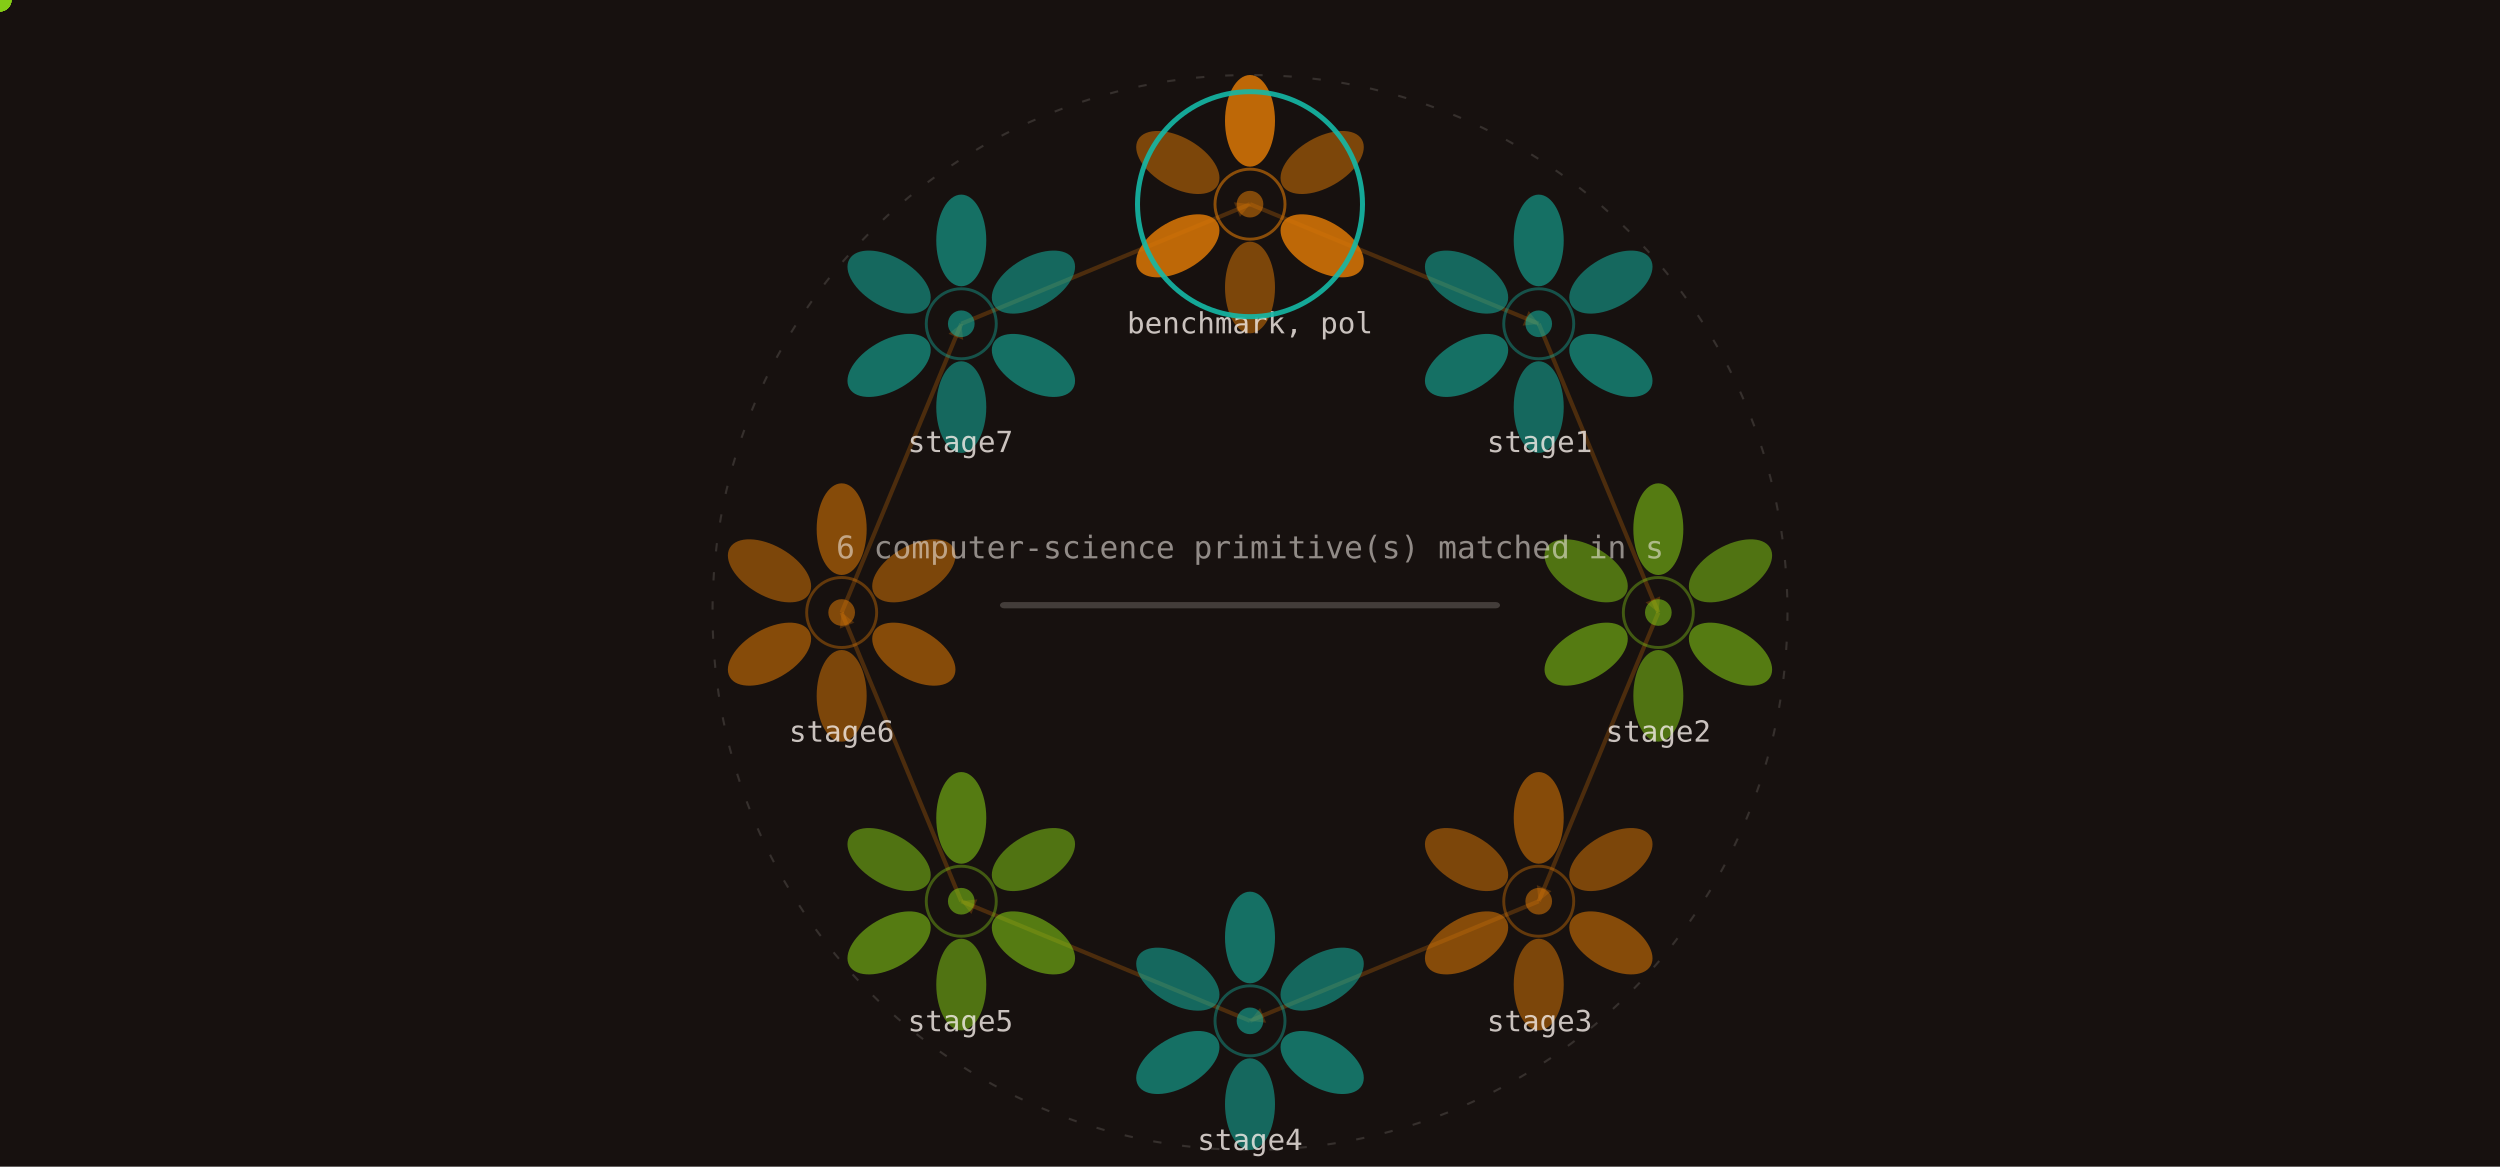
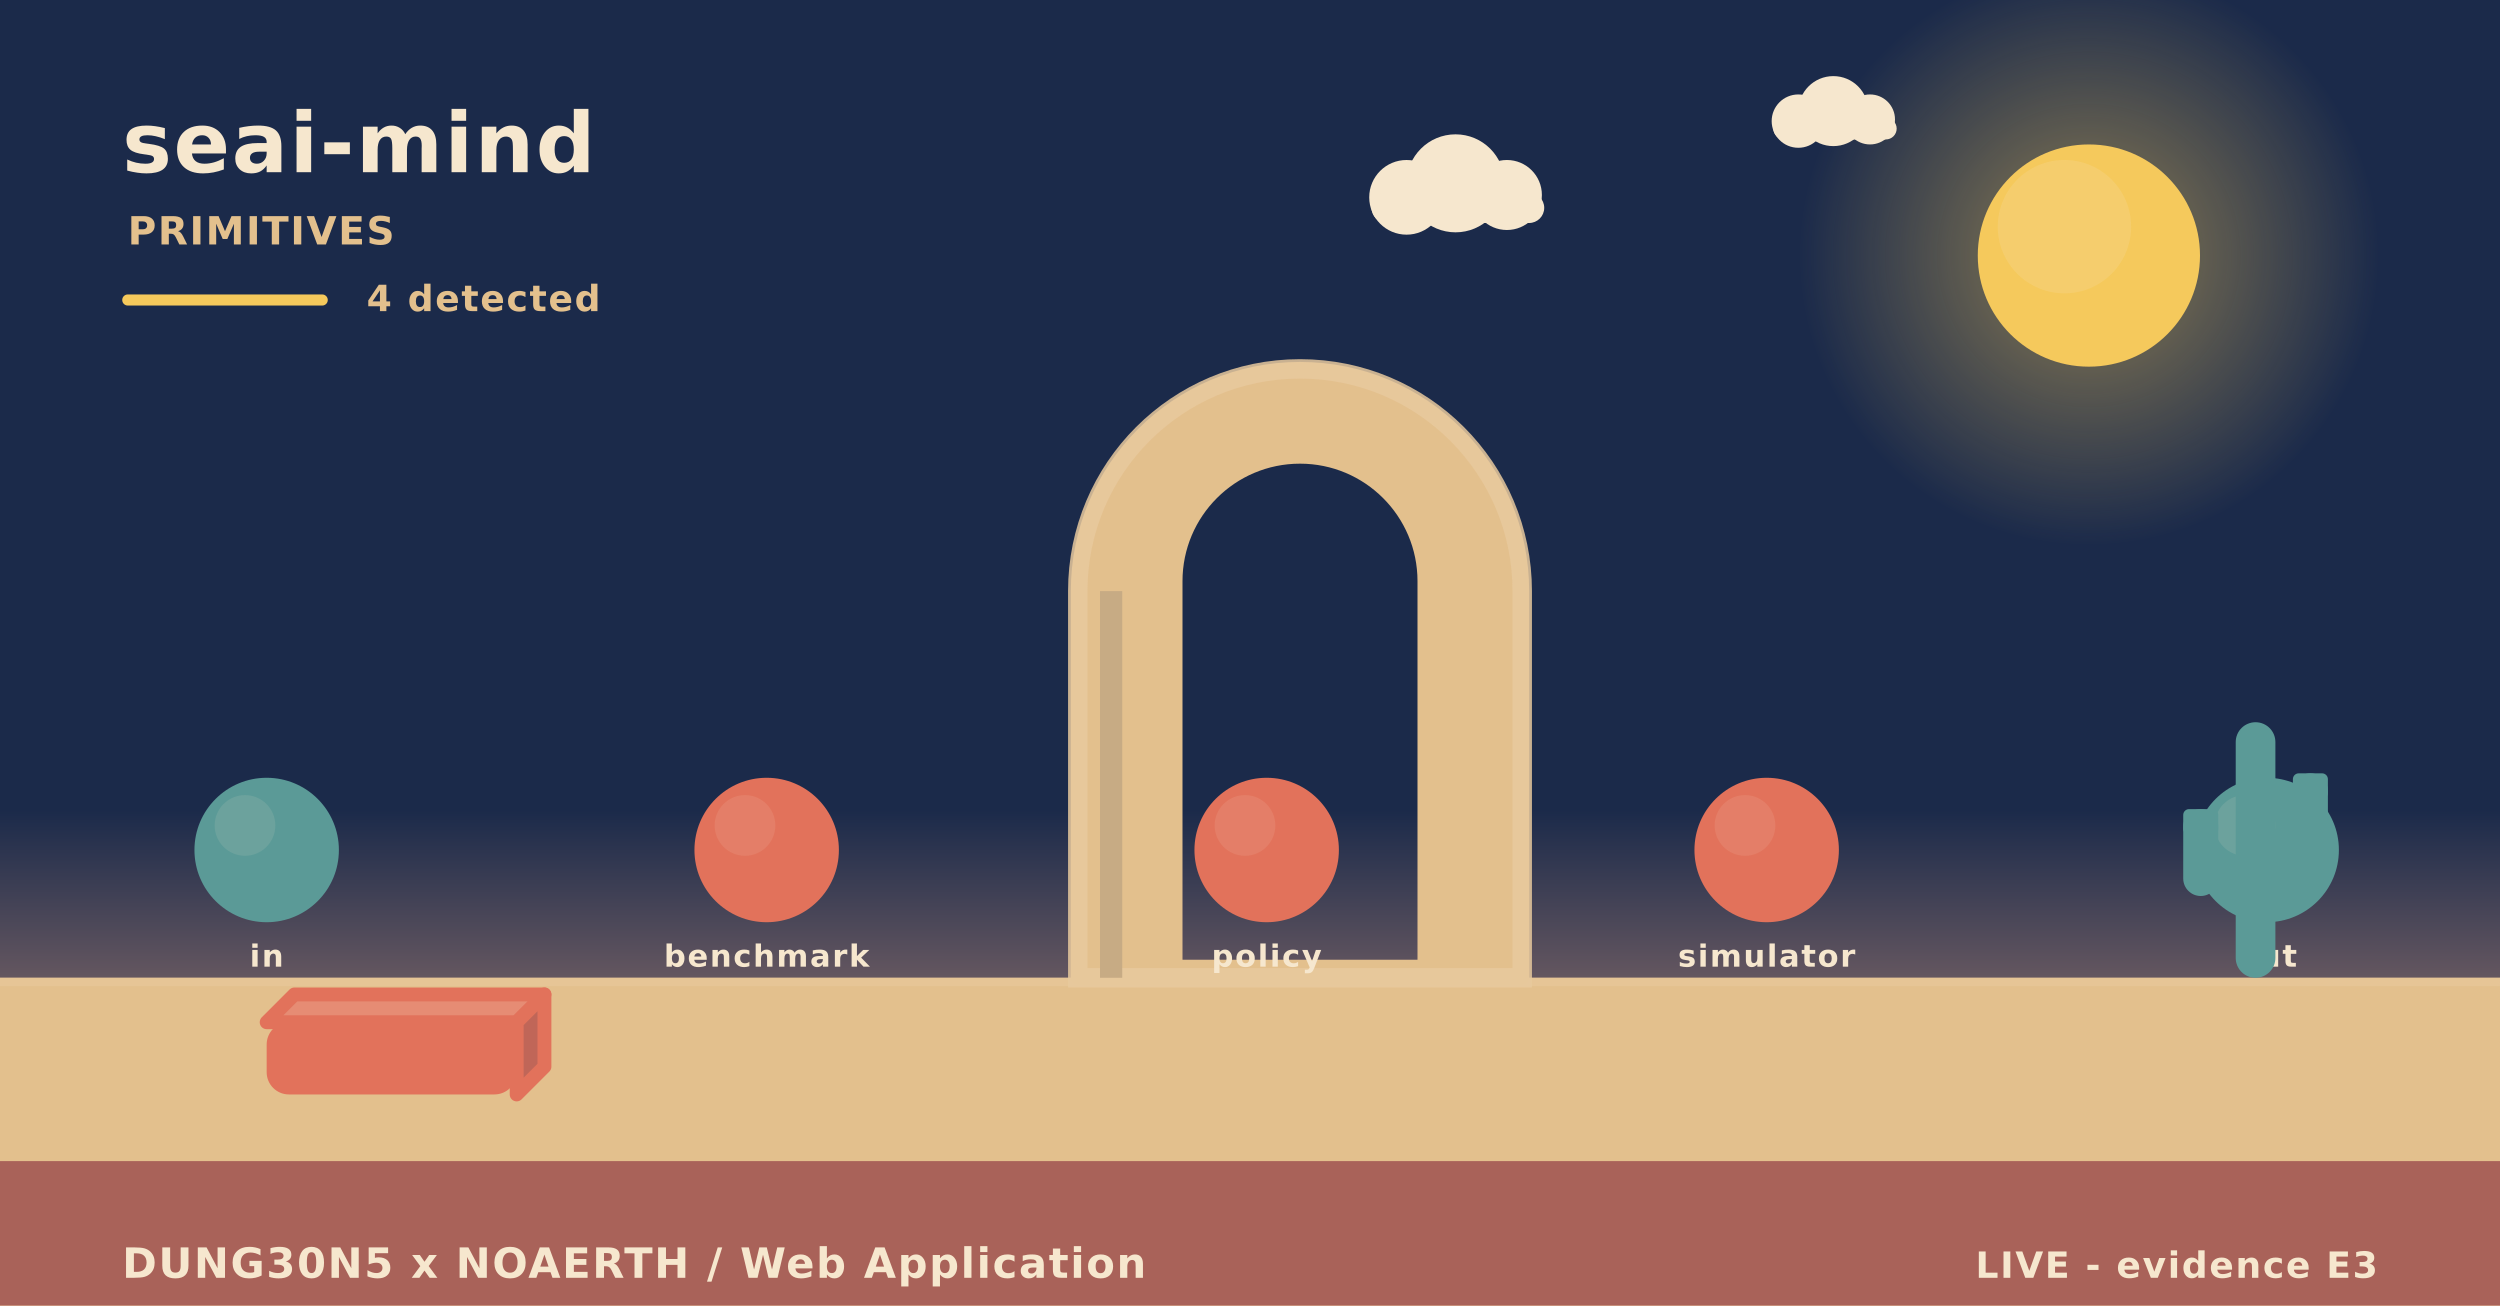
- <svg xmlns="http://www.w3.org/2000/svg" viewBox="0 0 1200 560" width="1200" height="560" role="img" aria-label="seai-mind state machine">
-   <rect width="1200" height="560" fill="#17110f" />
-   <defs>
-     <linearGradient id="gs" x1="0" y1="0" x2="1" y2="1">
-       <stop offset="0%" stop-color="#d97706" />
-       <stop offset="100%" stop-color="#14b8a6" />
-     </linearGradient>
-   </defs>
-   <circle cx="600.00" cy="294.00" r="258.00" fill="none" stroke="rgba(246,239,233,0.140)" stroke-width="1.00" opacity="1.00" stroke-dasharray="4 10" />
-   <line x1="600.00" y1="98.00" x2="738.59" y2="155.41" stroke="rgba(217,119,6,0.500)" stroke-width="2.00" opacity="0.55" />
-   <polygon points="738.59,155.41 733.76,149.29 730.86,156.32" fill="rgba(217,119,6,0.500)" opacity="0.55" />
-   <g opacity="0.9">
-     <circle cx="0.00" cy="0.00" r="5.50" fill="#84cc16" opacity="1.00" />
-     <animateTransform attributeName="transform" type="translate" values="600.00,98.00 738.59,155.41" dur="6.2s" begin="0.0s" repeatCount="indefinite" />
-     <animateTransform attributeName="transform" type="translate" values="738.59,155.41 600.00,98.00" dur="6.2s" begin="3.1s" repeatCount="indefinite" />
+ <svg xmlns="http://www.w3.org/2000/svg" width="900" height="470" viewBox="0 0 900 470" role="img" aria-label="seai-mind - how it behaves">
+   <linearGradient id="skys" x1="0" y1="0" x2="0" y2="1">
+     <stop offset="0" stop-color="#1b2a4a" />
+     <stop offset="0.62" stop-color="#1b2a4a" />
+     <stop offset="1" stop-color="#f3ad8a" />
+   </linearGradient>
+   <rect width="900" height="470" fill="url(#skys)" />
+   <radialGradient id="suns">
+     <stop offset="0.35" stop-color="#f5c95c" stop-opacity="0.34" />
+     <stop offset="1" stop-color="#f5c95c" stop-opacity="0" />
+   </radialGradient>
+   <circle cx="752" cy="92" r="104" fill="url(#suns)" />
+   <circle cx="752" cy="92" r="40" fill="#f5c95c" />
+   <circle cx="743.2" cy="81.6" r="24" fill="#f5d27e" opacity="0.5" />
+   <g>
+     <circle cx="524" cy="66" r="17.64" fill="#f6e7ce" />
+     <circle cx="506.36" cy="71.04" r="13.44" fill="#f6e7ce" />
+     <circle cx="542.48" cy="70.2" r="12.6" fill="#f6e7ce" />
+     <rect x="493.76" y="69.36" width="62.16" height="10.92" rx="5.46" fill="#f6e7ce" />
+     <animateTransform attributeName="transform" type="translate" values="0 0;24 0;0 0" dur="36s" begin="0s" repeatCount="indefinite" />
  </g>
-   <line x1="738.59" y1="155.41" x2="796.00" y2="294.00" stroke="rgba(217,119,6,0.500)" stroke-width="2.00" opacity="0.55" />
-   <polygon points="796.00,294.00 796.91,286.26 789.89,289.17" fill="rgba(217,119,6,0.500)" opacity="0.55" />
-   <g opacity="0.9">
-     <circle cx="0.00" cy="0.00" r="5.50" fill="#84cc16" opacity="1.00" />
-     <animateTransform attributeName="transform" type="translate" values="738.59,155.41 796.00,294.00" dur="6.2s" begin="0.775s" repeatCount="indefinite" />
-     <animateTransform attributeName="transform" type="translate" values="796.00,294.00 738.59,155.41" dur="6.2s" begin="3.875s" repeatCount="indefinite" />
+   <g>
+     <circle cx="660" cy="40" r="12.6" fill="#f6e7ce" />
+     <circle cx="647.4" cy="43.6" r="9.6" fill="#f6e7ce" />
+     <circle cx="673.2" cy="43" r="9" fill="#f6e7ce" />
+     <rect x="638.4" y="42.4" width="44.4" height="7.8" rx="3.9" fill="#f6e7ce" />
+     <animateTransform attributeName="transform" type="translate" values="0 0;-18 0;0 0" dur="46s" begin="3s" repeatCount="indefinite" />
  </g>
-   <line x1="796.00" y1="294.00" x2="738.59" y2="432.59" stroke="rgba(217,119,6,0.500)" stroke-width="2.00" opacity="0.55" />
-   <polygon points="738.59,432.59 744.71,427.76 737.68,424.86" fill="rgba(217,119,6,0.500)" opacity="0.55" />
-   <g opacity="0.9">
-     <circle cx="0.00" cy="0.00" r="5.50" fill="#84cc16" opacity="1.00" />
-     <animateTransform attributeName="transform" type="translate" values="796.00,294.00 738.59,432.59" dur="6.2s" begin="1.55s" repeatCount="indefinite" />
-     <animateTransform attributeName="transform" type="translate" values="738.59,432.59 796.00,294.00" dur="6.2s" begin="4.65s" repeatCount="indefinite" />
+   <rect x="0" y="352" width="900" height="118" fill="#e3c08d" />
+   <rect x="0" y="352" width="900" height="3" fill="#e6c596" />
+   <text x="44" y="62" font-family="Verdana,DejaVu Sans,sans-serif" font-size="30" font-weight="700" letter-spacing="0.6" fill="#f6e7ce" text-anchor="start">seai-mind</text>
+   <text x="46" y="88" font-family="Verdana,DejaVu Sans,sans-serif" font-size="14" font-weight="700" letter-spacing="0.6" fill="#e3c08d" text-anchor="start">PRIMITIVES</text>
+   <rect x="44" y="106" width="74" height="4" rx="2" fill="#f5c95c" />
+   <text x="132" y="112" font-family="Verdana,DejaVu Sans,sans-serif" font-size="13" font-weight="700" letter-spacing="0.6" fill="#e3c08d" text-anchor="start">4 detected</text>
+   <path d="M388,352 L388,212.8 A80,80 0 0 1 548,212.8 L548,352 Z M423.2,348 L423.2,209.22 A44.8,44.8 0 0 1 512.8,209.22 L512.8,348 Z" fill="#e3c08d" fill-rule="evenodd" stroke="#e3c08d" stroke-width="5" stroke-linejoin="round" />
+   <path d="M388,352 L388,212.8 A80,80 0 0 1 548,212.8 L548,352 Z" fill="none" stroke="#e8c99d" stroke-width="7" stroke-linecap="round" opacity="0.85" />
+   <rect x="396" y="212.8" width="8" height="139.2" fill="#c7ab84" />
+   <circle cx="96" cy="306" r="26" fill="#5b9a97" />
+   <circle cx="88.2" cy="297.16" r="10.92" fill="#7aa9a2" opacity="0.55" />
+   <text x="96" y="348" font-family="Verdana,DejaVu Sans,sans-serif" font-size="11" font-weight="700" letter-spacing="0.6" fill="#f6e7ce" text-anchor="middle">in</text>
+   <g>
+     <circle cx="276" cy="306" r="26" fill="#e2725b" />
+     <circle cx="268.2" cy="297.16" r="10.92" fill="#e68972" opacity="0.55" />
+     <animate attributeName="opacity" values="0.8;1;0.8" dur="4.6s" begin="0s" repeatCount="indefinite" />
  </g>
-   <line x1="738.59" y1="432.59" x2="600.00" y2="490.00" stroke="rgba(217,119,6,0.500)" stroke-width="2.00" opacity="0.55" />
-   <polygon points="600.00,490.00 607.74,490.91 604.83,483.89" fill="rgba(217,119,6,0.500)" opacity="0.55" />
-   <g opacity="0.9">
-     <circle cx="0.00" cy="0.00" r="5.50" fill="#84cc16" opacity="1.00" />
-     <animateTransform attributeName="transform" type="translate" values="738.59,432.59 600.00,490.00" dur="6.2s" begin="2.325s" repeatCount="indefinite" />
-     <animateTransform attributeName="transform" type="translate" values="600.00,490.00 738.59,432.59" dur="6.2s" begin="5.425s" repeatCount="indefinite" />
+   <text x="276" y="348" font-family="Verdana,DejaVu Sans,sans-serif" font-size="11" font-weight="700" letter-spacing="0.6" fill="#f6e7ce" text-anchor="middle">benchmark</text>
+   <g>
+     <circle cx="456" cy="306" r="26" fill="#e2725b" />
+     <circle cx="448.2" cy="297.16" r="10.92" fill="#e68972" opacity="0.55" />
+     <animate attributeName="opacity" values="0.8;1;0.8" dur="5.2s" begin="0s" repeatCount="indefinite" />
  </g>
-   <line x1="600.00" y1="490.00" x2="461.41" y2="432.59" stroke="rgba(217,119,6,0.500)" stroke-width="2.00" opacity="0.55" />
-   <polygon points="461.41,432.59 466.24,438.71 469.14,431.68" fill="rgba(217,119,6,0.500)" opacity="0.55" />
-   <g opacity="0.9">
-     <circle cx="0.00" cy="0.00" r="5.50" fill="#84cc16" opacity="1.00" />
-     <animateTransform attributeName="transform" type="translate" values="600.00,490.00 461.41,432.59" dur="6.2s" begin="3.1s" repeatCount="indefinite" />
-     <animateTransform attributeName="transform" type="translate" values="461.41,432.59 600.00,490.00" dur="6.2s" begin="6.2s" repeatCount="indefinite" />
+   <text x="456" y="348" font-family="Verdana,DejaVu Sans,sans-serif" font-size="11" font-weight="700" letter-spacing="0.6" fill="#f6e7ce" text-anchor="middle">policy</text>
+   <g>
+     <circle cx="636" cy="306" r="26" fill="#e2725b" />
+     <circle cx="628.2" cy="297.16" r="10.92" fill="#e68972" opacity="0.55" />
+     <animate attributeName="opacity" values="0.8;1;0.8" dur="5.8s" begin="0s" repeatCount="indefinite" />
  </g>
-   <line x1="461.41" y1="432.59" x2="404.00" y2="294.00" stroke="rgba(217,119,6,0.500)" stroke-width="2.00" opacity="0.55" />
-   <polygon points="404.00,294.00 403.09,301.74 410.11,298.83" fill="rgba(217,119,6,0.500)" opacity="0.55" />
-   <g opacity="0.9">
-     <circle cx="0.00" cy="0.00" r="5.50" fill="#84cc16" opacity="1.00" />
-     <animateTransform attributeName="transform" type="translate" values="461.41,432.59 404.00,294.00" dur="6.2s" begin="3.875s" repeatCount="indefinite" />
-     <animateTransform attributeName="transform" type="translate" values="404.00,294.00 461.41,432.59" dur="6.2s" begin="6.975s" repeatCount="indefinite" />
-   </g>
-   <line x1="404.00" y1="294.00" x2="461.41" y2="155.41" stroke="rgba(217,119,6,0.500)" stroke-width="2.00" opacity="0.55" />
-   <polygon points="461.41,155.41 455.29,160.24 462.32,163.14" fill="rgba(217,119,6,0.500)" opacity="0.55" />
-   <g opacity="0.9">
-     <circle cx="0.00" cy="0.00" r="5.50" fill="#84cc16" opacity="1.00" />
-     <animateTransform attributeName="transform" type="translate" values="404.00,294.00 461.41,155.41" dur="6.2s" begin="4.65s" repeatCount="indefinite" />
-     <animateTransform attributeName="transform" type="translate" values="461.41,155.41 404.00,294.00" dur="6.2s" begin="7.75s" repeatCount="indefinite" />
-   </g>
-   <line x1="461.41" y1="155.41" x2="600.00" y2="98.00" stroke="rgba(217,119,6,0.500)" stroke-width="2.00" opacity="0.55" />
-   <polygon points="600.00,98.00 592.26,97.09 595.17,104.11" fill="rgba(217,119,6,0.500)" opacity="0.55" />
-   <g opacity="0.9">
-     <circle cx="0.00" cy="0.00" r="5.50" fill="#84cc16" opacity="1.00" />
-     <animateTransform attributeName="transform" type="translate" values="461.41,155.41 600.00,98.00" dur="6.2s" begin="5.425s" repeatCount="indefinite" />
-     <animateTransform attributeName="transform" type="translate" values="600.00,98.00 461.41,155.41" dur="6.2s" begin="8.525s" repeatCount="indefinite" />
-   </g>
-   <ellipse cx="600.00" cy="58.00" rx="12.00" ry="22.00" fill="rgba(217,119,6,0.900)" opacity="0.95" transform="rotate(0.0 600.00 58.00)" />
-   <ellipse cx="634.64" cy="78.00" rx="12.00" ry="22.00" fill="rgba(217,119,6,0.550)" opacity="0.95" transform="rotate(60.0 634.64 78.00)" />
-   <ellipse cx="634.64" cy="118.00" rx="12.00" ry="22.00" fill="rgba(217,119,6,0.900)" opacity="0.95" transform="rotate(120.0 634.64 118.00)" />
-   <ellipse cx="600.00" cy="138.00" rx="12.00" ry="22.00" fill="rgba(217,119,6,0.550)" opacity="0.95" transform="rotate(180.0 600.00 138.00)" />
-   <ellipse cx="565.36" cy="118.00" rx="12.00" ry="22.00" fill="rgba(217,119,6,0.900)" opacity="0.95" transform="rotate(240.0 565.36 118.00)" />
-   <ellipse cx="565.36" cy="78.00" rx="12.00" ry="22.00" fill="rgba(217,119,6,0.550)" opacity="0.95" transform="rotate(300.0 565.36 78.00)" />
-   <circle cx="600.00" cy="98.00" r="16.80" fill="none" stroke="rgba(217,119,6,0.900)" stroke-width="1.40" opacity="0.66" />
-   <circle cx="600.00" cy="98.00" r="6.40" fill="rgba(217,119,6,0.550)" opacity="1.00" />
-   <text x="600" y="160" font-family="ui-monospace,Menlo,monospace" font-size="14" fill="rgba(246,239,233,0.800)" text-anchor="middle">benchmark, pol</text>
-   <g>
-     <circle cx="600.00" cy="98.00" r="54.00" fill="none" stroke="#14b8a6" stroke-width="2.40" opacity="0.90" />
-     <animate attributeName="opacity" values="0.25;1.0;0.25" dur="12.4s" begin="0.0s" repeatCount="indefinite" />
-   </g>
-   <ellipse cx="738.59" cy="115.41" rx="12.00" ry="22.00" fill="rgba(20,184,166,0.600)" opacity="0.95" transform="rotate(0.0 738.59 115.41)" />
-   <ellipse cx="773.23" cy="135.41" rx="12.00" ry="22.00" fill="rgba(20,184,166,0.550)" opacity="0.95" transform="rotate(60.0 773.23 135.41)" />
-   <ellipse cx="773.23" cy="175.41" rx="12.00" ry="22.00" fill="rgba(20,184,166,0.600)" opacity="0.95" transform="rotate(120.0 773.23 175.41)" />
-   <ellipse cx="738.59" cy="195.41" rx="12.00" ry="22.00" fill="rgba(20,184,166,0.550)" opacity="0.95" transform="rotate(180.0 738.59 195.41)" />
-   <ellipse cx="703.95" cy="175.41" rx="12.00" ry="22.00" fill="rgba(20,184,166,0.600)" opacity="0.95" transform="rotate(240.0 703.95 175.41)" />
-   <ellipse cx="703.95" cy="135.41" rx="12.00" ry="22.00" fill="rgba(20,184,166,0.550)" opacity="0.95" transform="rotate(300.0 703.95 135.41)" />
-   <circle cx="738.59" cy="155.41" r="16.80" fill="none" stroke="rgba(20,184,166,0.600)" stroke-width="1.40" opacity="0.66" />
-   <circle cx="738.59" cy="155.41" r="6.40" fill="rgba(20,184,166,0.550)" opacity="1.00" />
-   <text x="739" y="217" font-family="ui-monospace,Menlo,monospace" font-size="14" fill="rgba(246,239,233,0.800)" text-anchor="middle">stage1</text>
-   <ellipse cx="796.00" cy="254.00" rx="12.00" ry="22.00" fill="rgba(132,204,22,0.600)" opacity="0.95" transform="rotate(0.0 796.00 254.00)" />
-   <ellipse cx="830.64" cy="274.00" rx="12.00" ry="22.00" fill="rgba(132,204,22,0.550)" opacity="0.95" transform="rotate(60.0 830.64 274.00)" />
-   <ellipse cx="830.64" cy="314.00" rx="12.00" ry="22.00" fill="rgba(132,204,22,0.600)" opacity="0.95" transform="rotate(120.0 830.64 314.00)" />
-   <ellipse cx="796.00" cy="334.00" rx="12.00" ry="22.00" fill="rgba(132,204,22,0.550)" opacity="0.95" transform="rotate(180.0 796.00 334.00)" />
-   <ellipse cx="761.36" cy="314.00" rx="12.00" ry="22.00" fill="rgba(132,204,22,0.600)" opacity="0.95" transform="rotate(240.0 761.36 314.00)" />
-   <ellipse cx="761.36" cy="274.00" rx="12.00" ry="22.00" fill="rgba(132,204,22,0.550)" opacity="0.95" transform="rotate(300.0 761.36 274.00)" />
-   <circle cx="796.00" cy="294.00" r="16.80" fill="none" stroke="rgba(132,204,22,0.600)" stroke-width="1.40" opacity="0.66" />
-   <circle cx="796.00" cy="294.00" r="6.40" fill="rgba(132,204,22,0.550)" opacity="1.00" />
-   <text x="796" y="356" font-family="ui-monospace,Menlo,monospace" font-size="14" fill="rgba(246,239,233,0.800)" text-anchor="middle">stage2</text>
-   <ellipse cx="738.59" cy="392.59" rx="12.00" ry="22.00" fill="rgba(217,119,6,0.600)" opacity="0.95" transform="rotate(0.0 738.59 392.59)" />
-   <ellipse cx="773.23" cy="412.59" rx="12.00" ry="22.00" fill="rgba(217,119,6,0.550)" opacity="0.95" transform="rotate(60.0 773.23 412.59)" />
-   <ellipse cx="773.23" cy="452.59" rx="12.00" ry="22.00" fill="rgba(217,119,6,0.600)" opacity="0.95" transform="rotate(120.0 773.23 452.59)" />
-   <ellipse cx="738.59" cy="472.59" rx="12.00" ry="22.00" fill="rgba(217,119,6,0.550)" opacity="0.95" transform="rotate(180.0 738.59 472.59)" />
-   <ellipse cx="703.95" cy="452.59" rx="12.00" ry="22.00" fill="rgba(217,119,6,0.600)" opacity="0.95" transform="rotate(240.0 703.95 452.59)" />
-   <ellipse cx="703.95" cy="412.59" rx="12.00" ry="22.00" fill="rgba(217,119,6,0.550)" opacity="0.95" transform="rotate(300.0 703.95 412.59)" />
-   <circle cx="738.59" cy="432.59" r="16.80" fill="none" stroke="rgba(217,119,6,0.600)" stroke-width="1.40" opacity="0.66" />
-   <circle cx="738.59" cy="432.59" r="6.40" fill="rgba(217,119,6,0.550)" opacity="1.00" />
-   <text x="739" y="495" font-family="ui-monospace,Menlo,monospace" font-size="14" fill="rgba(246,239,233,0.800)" text-anchor="middle">stage3</text>
-   <ellipse cx="600.00" cy="450.00" rx="12.00" ry="22.00" fill="rgba(20,184,166,0.600)" opacity="0.95" transform="rotate(0.0 600.00 450.00)" />
-   <ellipse cx="634.64" cy="470.00" rx="12.00" ry="22.00" fill="rgba(20,184,166,0.550)" opacity="0.95" transform="rotate(60.0 634.64 470.00)" />
-   <ellipse cx="634.64" cy="510.00" rx="12.00" ry="22.00" fill="rgba(20,184,166,0.600)" opacity="0.95" transform="rotate(120.0 634.64 510.00)" />
-   <ellipse cx="600.00" cy="530.00" rx="12.00" ry="22.00" fill="rgba(20,184,166,0.550)" opacity="0.95" transform="rotate(180.0 600.00 530.00)" />
-   <ellipse cx="565.36" cy="510.00" rx="12.00" ry="22.00" fill="rgba(20,184,166,0.600)" opacity="0.95" transform="rotate(240.0 565.36 510.00)" />
-   <ellipse cx="565.36" cy="470.00" rx="12.00" ry="22.00" fill="rgba(20,184,166,0.550)" opacity="0.95" transform="rotate(300.0 565.36 470.00)" />
-   <circle cx="600.00" cy="490.00" r="16.80" fill="none" stroke="rgba(20,184,166,0.600)" stroke-width="1.40" opacity="0.66" />
-   <circle cx="600.00" cy="490.00" r="6.40" fill="rgba(20,184,166,0.550)" opacity="1.00" />
-   <text x="600" y="552" font-family="ui-monospace,Menlo,monospace" font-size="14" fill="rgba(246,239,233,0.800)" text-anchor="middle">stage4</text>
-   <ellipse cx="461.41" cy="392.59" rx="12.00" ry="22.00" fill="rgba(132,204,22,0.600)" opacity="0.95" transform="rotate(0.0 461.41 392.59)" />
-   <ellipse cx="496.05" cy="412.59" rx="12.00" ry="22.00" fill="rgba(132,204,22,0.550)" opacity="0.95" transform="rotate(60.0 496.05 412.59)" />
-   <ellipse cx="496.05" cy="452.59" rx="12.00" ry="22.00" fill="rgba(132,204,22,0.600)" opacity="0.95" transform="rotate(120.0 496.05 452.59)" />
-   <ellipse cx="461.41" cy="472.59" rx="12.00" ry="22.00" fill="rgba(132,204,22,0.550)" opacity="0.95" transform="rotate(180.0 461.41 472.59)" />
-   <ellipse cx="426.77" cy="452.59" rx="12.00" ry="22.00" fill="rgba(132,204,22,0.600)" opacity="0.95" transform="rotate(240.0 426.77 452.59)" />
-   <ellipse cx="426.77" cy="412.59" rx="12.00" ry="22.00" fill="rgba(132,204,22,0.550)" opacity="0.95" transform="rotate(300.0 426.77 412.59)" />
-   <circle cx="461.41" cy="432.59" r="16.80" fill="none" stroke="rgba(132,204,22,0.600)" stroke-width="1.40" opacity="0.66" />
-   <circle cx="461.41" cy="432.59" r="6.40" fill="rgba(132,204,22,0.550)" opacity="1.00" />
-   <text x="461" y="495" font-family="ui-monospace,Menlo,monospace" font-size="14" fill="rgba(246,239,233,0.800)" text-anchor="middle">stage5</text>
-   <ellipse cx="404.00" cy="254.00" rx="12.00" ry="22.00" fill="rgba(217,119,6,0.600)" opacity="0.95" transform="rotate(0.0 404.00 254.00)" />
-   <ellipse cx="438.64" cy="274.00" rx="12.00" ry="22.00" fill="rgba(217,119,6,0.550)" opacity="0.95" transform="rotate(60.0 438.64 274.00)" />
-   <ellipse cx="438.64" cy="314.00" rx="12.00" ry="22.00" fill="rgba(217,119,6,0.600)" opacity="0.95" transform="rotate(120.0 438.64 314.00)" />
-   <ellipse cx="404.00" cy="334.00" rx="12.00" ry="22.00" fill="rgba(217,119,6,0.550)" opacity="0.95" transform="rotate(180.0 404.00 334.00)" />
-   <ellipse cx="369.36" cy="314.00" rx="12.00" ry="22.00" fill="rgba(217,119,6,0.600)" opacity="0.95" transform="rotate(240.0 369.36 314.00)" />
-   <ellipse cx="369.36" cy="274.00" rx="12.00" ry="22.00" fill="rgba(217,119,6,0.550)" opacity="0.95" transform="rotate(300.0 369.36 274.00)" />
-   <circle cx="404.00" cy="294.00" r="16.80" fill="none" stroke="rgba(217,119,6,0.600)" stroke-width="1.40" opacity="0.66" />
-   <circle cx="404.00" cy="294.00" r="6.40" fill="rgba(217,119,6,0.550)" opacity="1.00" />
-   <text x="404" y="356" font-family="ui-monospace,Menlo,monospace" font-size="14" fill="rgba(246,239,233,0.800)" text-anchor="middle">stage6</text>
-   <ellipse cx="461.41" cy="115.41" rx="12.00" ry="22.00" fill="rgba(20,184,166,0.600)" opacity="0.95" transform="rotate(0.0 461.41 115.41)" />
-   <ellipse cx="496.05" cy="135.41" rx="12.00" ry="22.00" fill="rgba(20,184,166,0.550)" opacity="0.95" transform="rotate(60.0 496.05 135.41)" />
-   <ellipse cx="496.05" cy="175.41" rx="12.00" ry="22.00" fill="rgba(20,184,166,0.600)" opacity="0.95" transform="rotate(120.0 496.05 175.41)" />
-   <ellipse cx="461.41" cy="195.41" rx="12.00" ry="22.00" fill="rgba(20,184,166,0.550)" opacity="0.95" transform="rotate(180.0 461.41 195.41)" />
-   <ellipse cx="426.77" cy="175.41" rx="12.00" ry="22.00" fill="rgba(20,184,166,0.600)" opacity="0.95" transform="rotate(240.0 426.77 175.41)" />
-   <ellipse cx="426.77" cy="135.41" rx="12.00" ry="22.00" fill="rgba(20,184,166,0.550)" opacity="0.95" transform="rotate(300.0 426.77 135.41)" />
-   <circle cx="461.41" cy="155.41" r="16.80" fill="none" stroke="rgba(20,184,166,0.600)" stroke-width="1.40" opacity="0.66" />
-   <circle cx="461.41" cy="155.41" r="6.40" fill="rgba(20,184,166,0.550)" opacity="1.00" />
-   <text x="461" y="217" font-family="ui-monospace,Menlo,monospace" font-size="14" fill="rgba(246,239,233,0.800)" text-anchor="middle">stage7</text>
-   <rect x="480.00" y="289.00" width="240.00" height="3.00" rx="2.00" fill="rgba(246,239,233,0.200)" opacity="1.00" />
-   <text x="600" y="268" font-family="ui-monospace,Menlo,monospace" font-size="15" fill="rgba(246,239,233,0.550)" text-anchor="middle">6 computer-science primitive(s) matched in s</text>
+   <text x="636" y="348" font-family="Verdana,DejaVu Sans,sans-serif" font-size="11" font-weight="700" letter-spacing="0.6" fill="#f6e7ce" text-anchor="middle">simulator</text>
+   <circle cx="816" cy="306" r="26" fill="#5b9a97" />
+   <circle cx="808.2" cy="297.16" r="10.92" fill="#7aa9a2" opacity="0.55" />
+   <text x="816" y="348" font-family="Verdana,DejaVu Sans,sans-serif" font-size="11" font-weight="700" letter-spacing="0.6" fill="#f6e7ce" text-anchor="middle">out</text>
+   <path d="M96,368 L186,368 L196,358 L106,358 Z" fill="#e68c74" stroke="#e2725b" stroke-width="5" stroke-linejoin="round" />
+   <path d="M186,368 L196,358 L196,384 L186,394 Z" fill="#c06658" stroke="#e2725b" stroke-width="5" stroke-linejoin="round" />
+   <rect x="96" y="368" width="90" height="26" rx="8" fill="#e2725b" />
+   <rect x="804.86" y="260" width="14.28" height="92" rx="7.14" fill="#5b9a97" />
+   <rect x="785.96" y="291.28" width="12.6" height="31.28" rx="6.3" fill="#5b9a97" />
+   <rect x="785.96" y="291.28" width="12.6" height="9.2" rx="2.1" fill="#5b9a97" />
+   <rect x="825.44" y="278.4" width="12.6" height="31.28" rx="6.3" fill="#5b9a97" />
+   <rect x="825.44" y="278.4" width="12.6" height="9.2" rx="2.1" fill="#5b9a97" />
+   <rect x="0" y="418" width="900" height="52" rx="0" fill="#a65c56" opacity="0.94" />
+   <text x="44" y="460" font-family="Verdana,DejaVu Sans,sans-serif" font-size="15" font-weight="700" letter-spacing="0.6" fill="#f6e7ce" text-anchor="start">DUNG30N5 x NOAERTH  /  Web Application</text>
+   <text x="856" y="460" font-family="Verdana,DejaVu Sans,sans-serif" font-size="13" font-weight="700" letter-spacing="0.6" fill="#f6e7ce" text-anchor="end">LIVE  -  evidence E3</text>
</svg>
